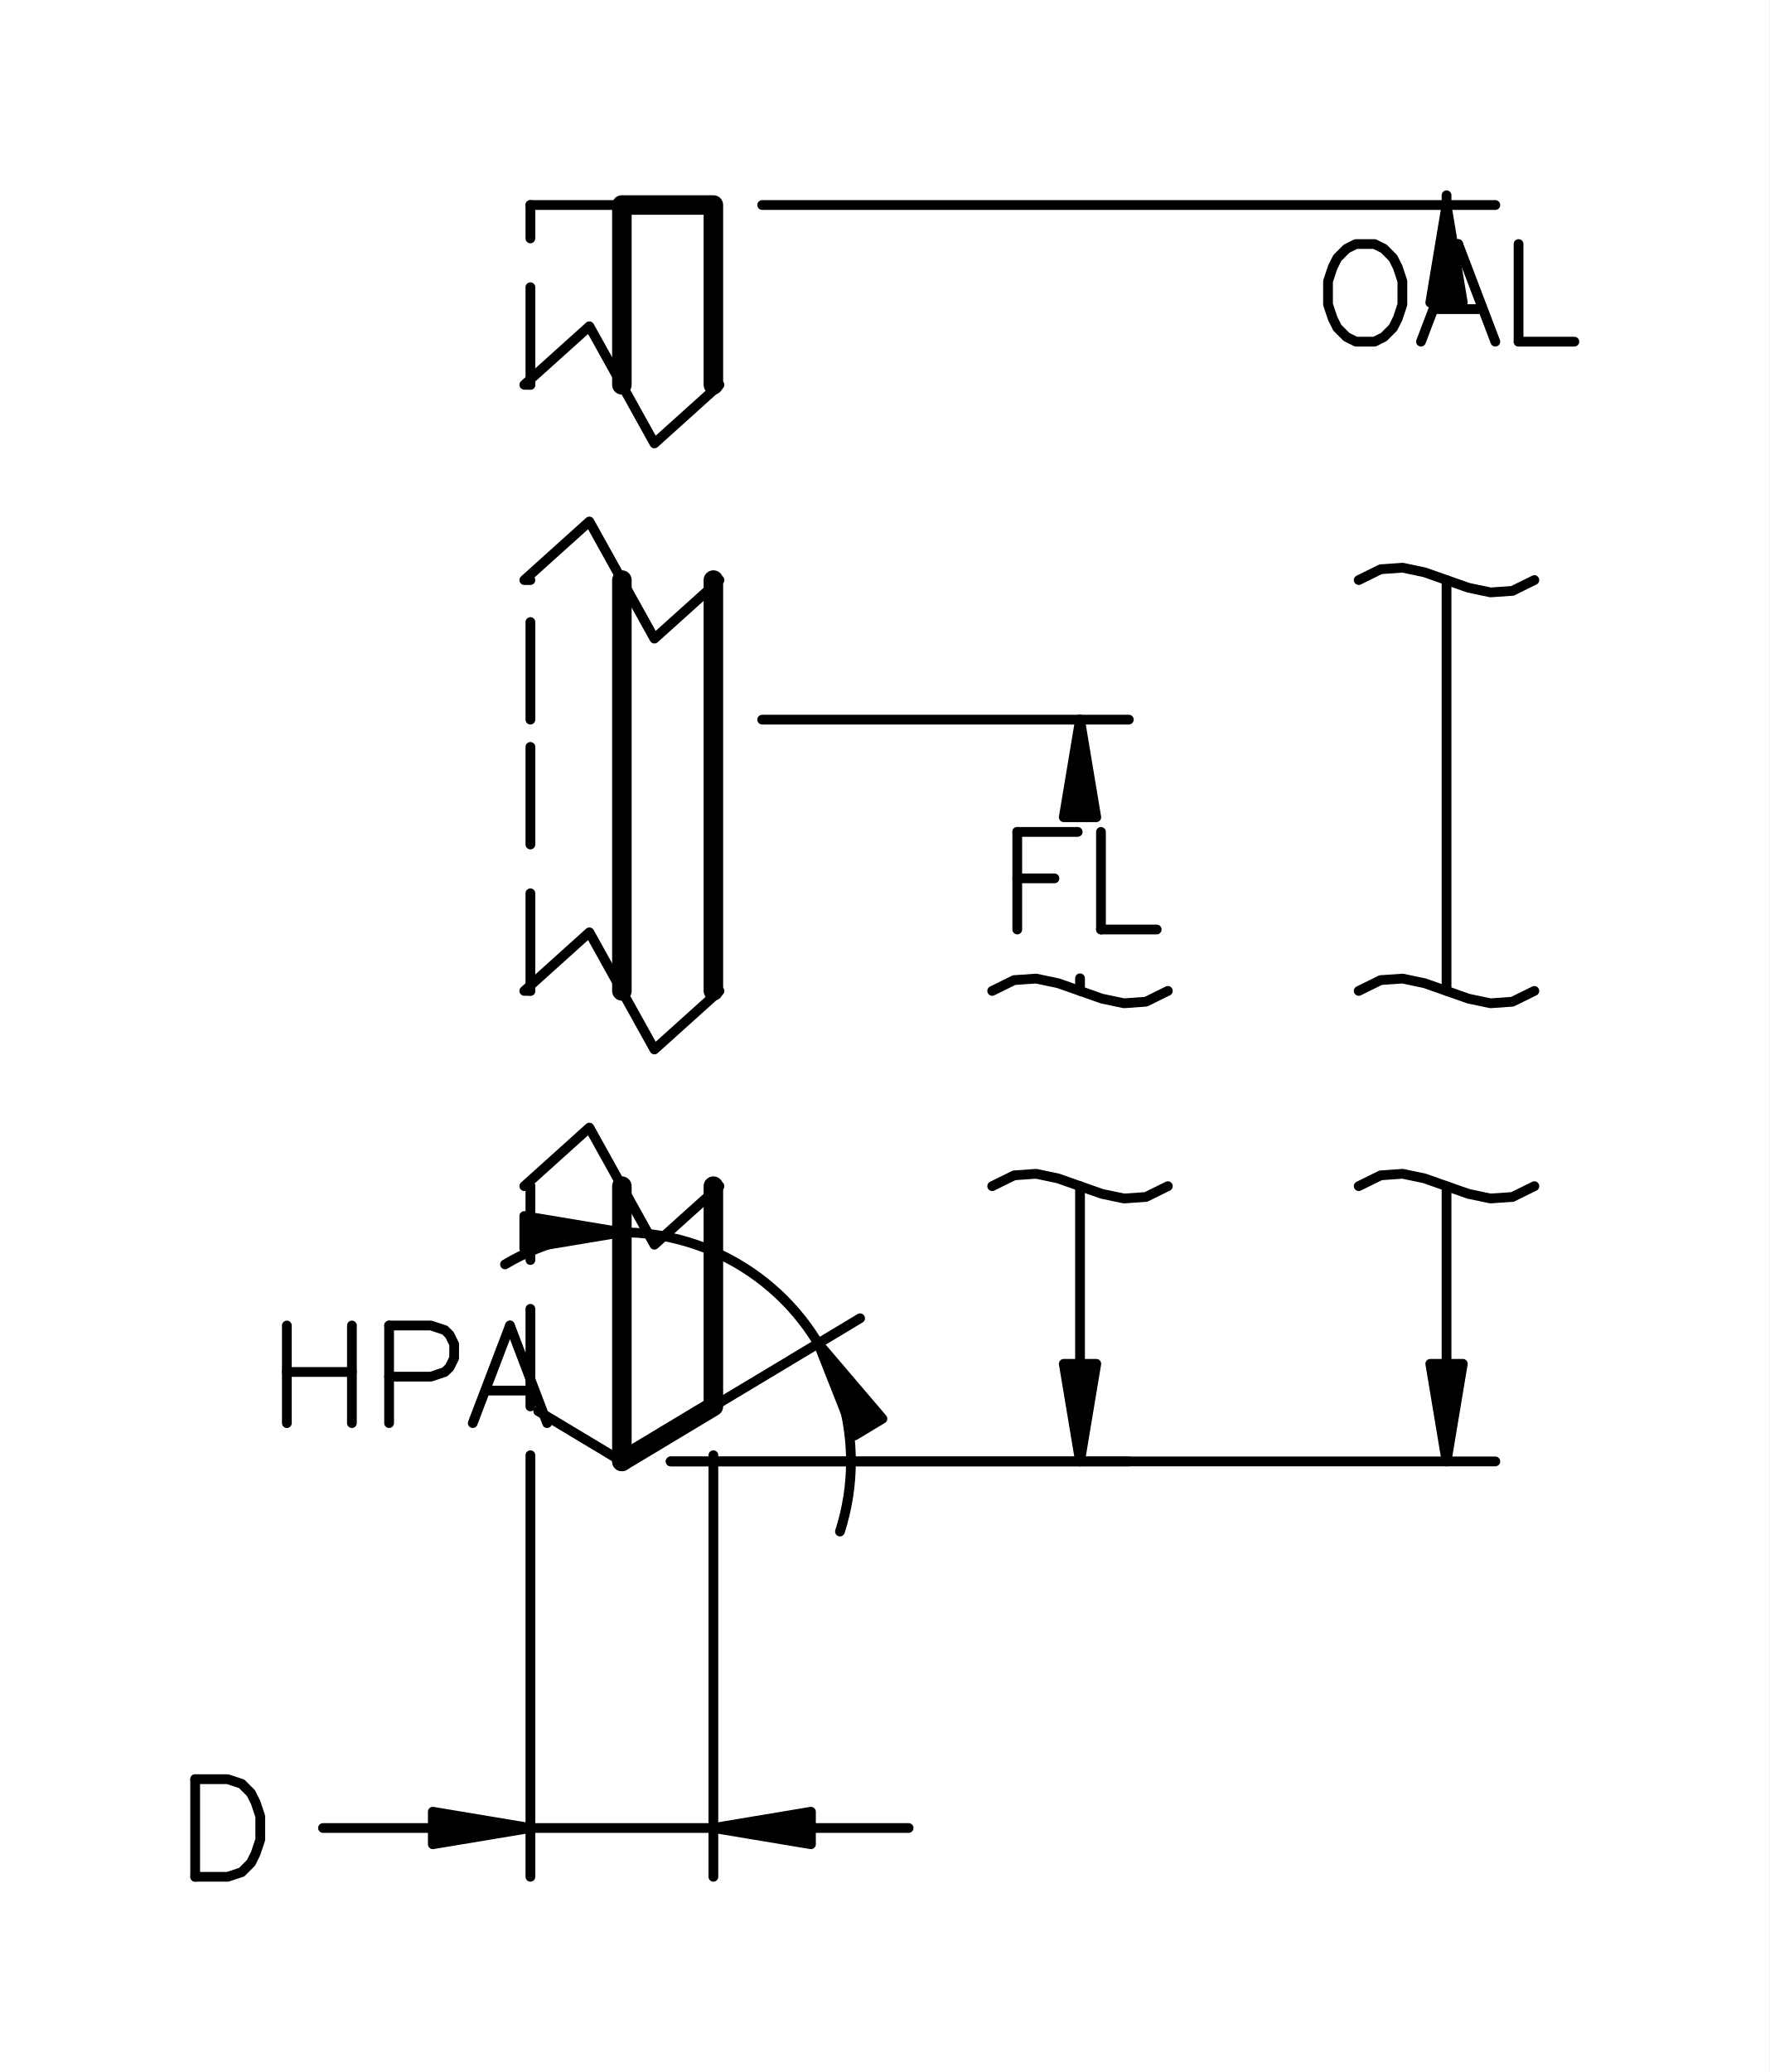
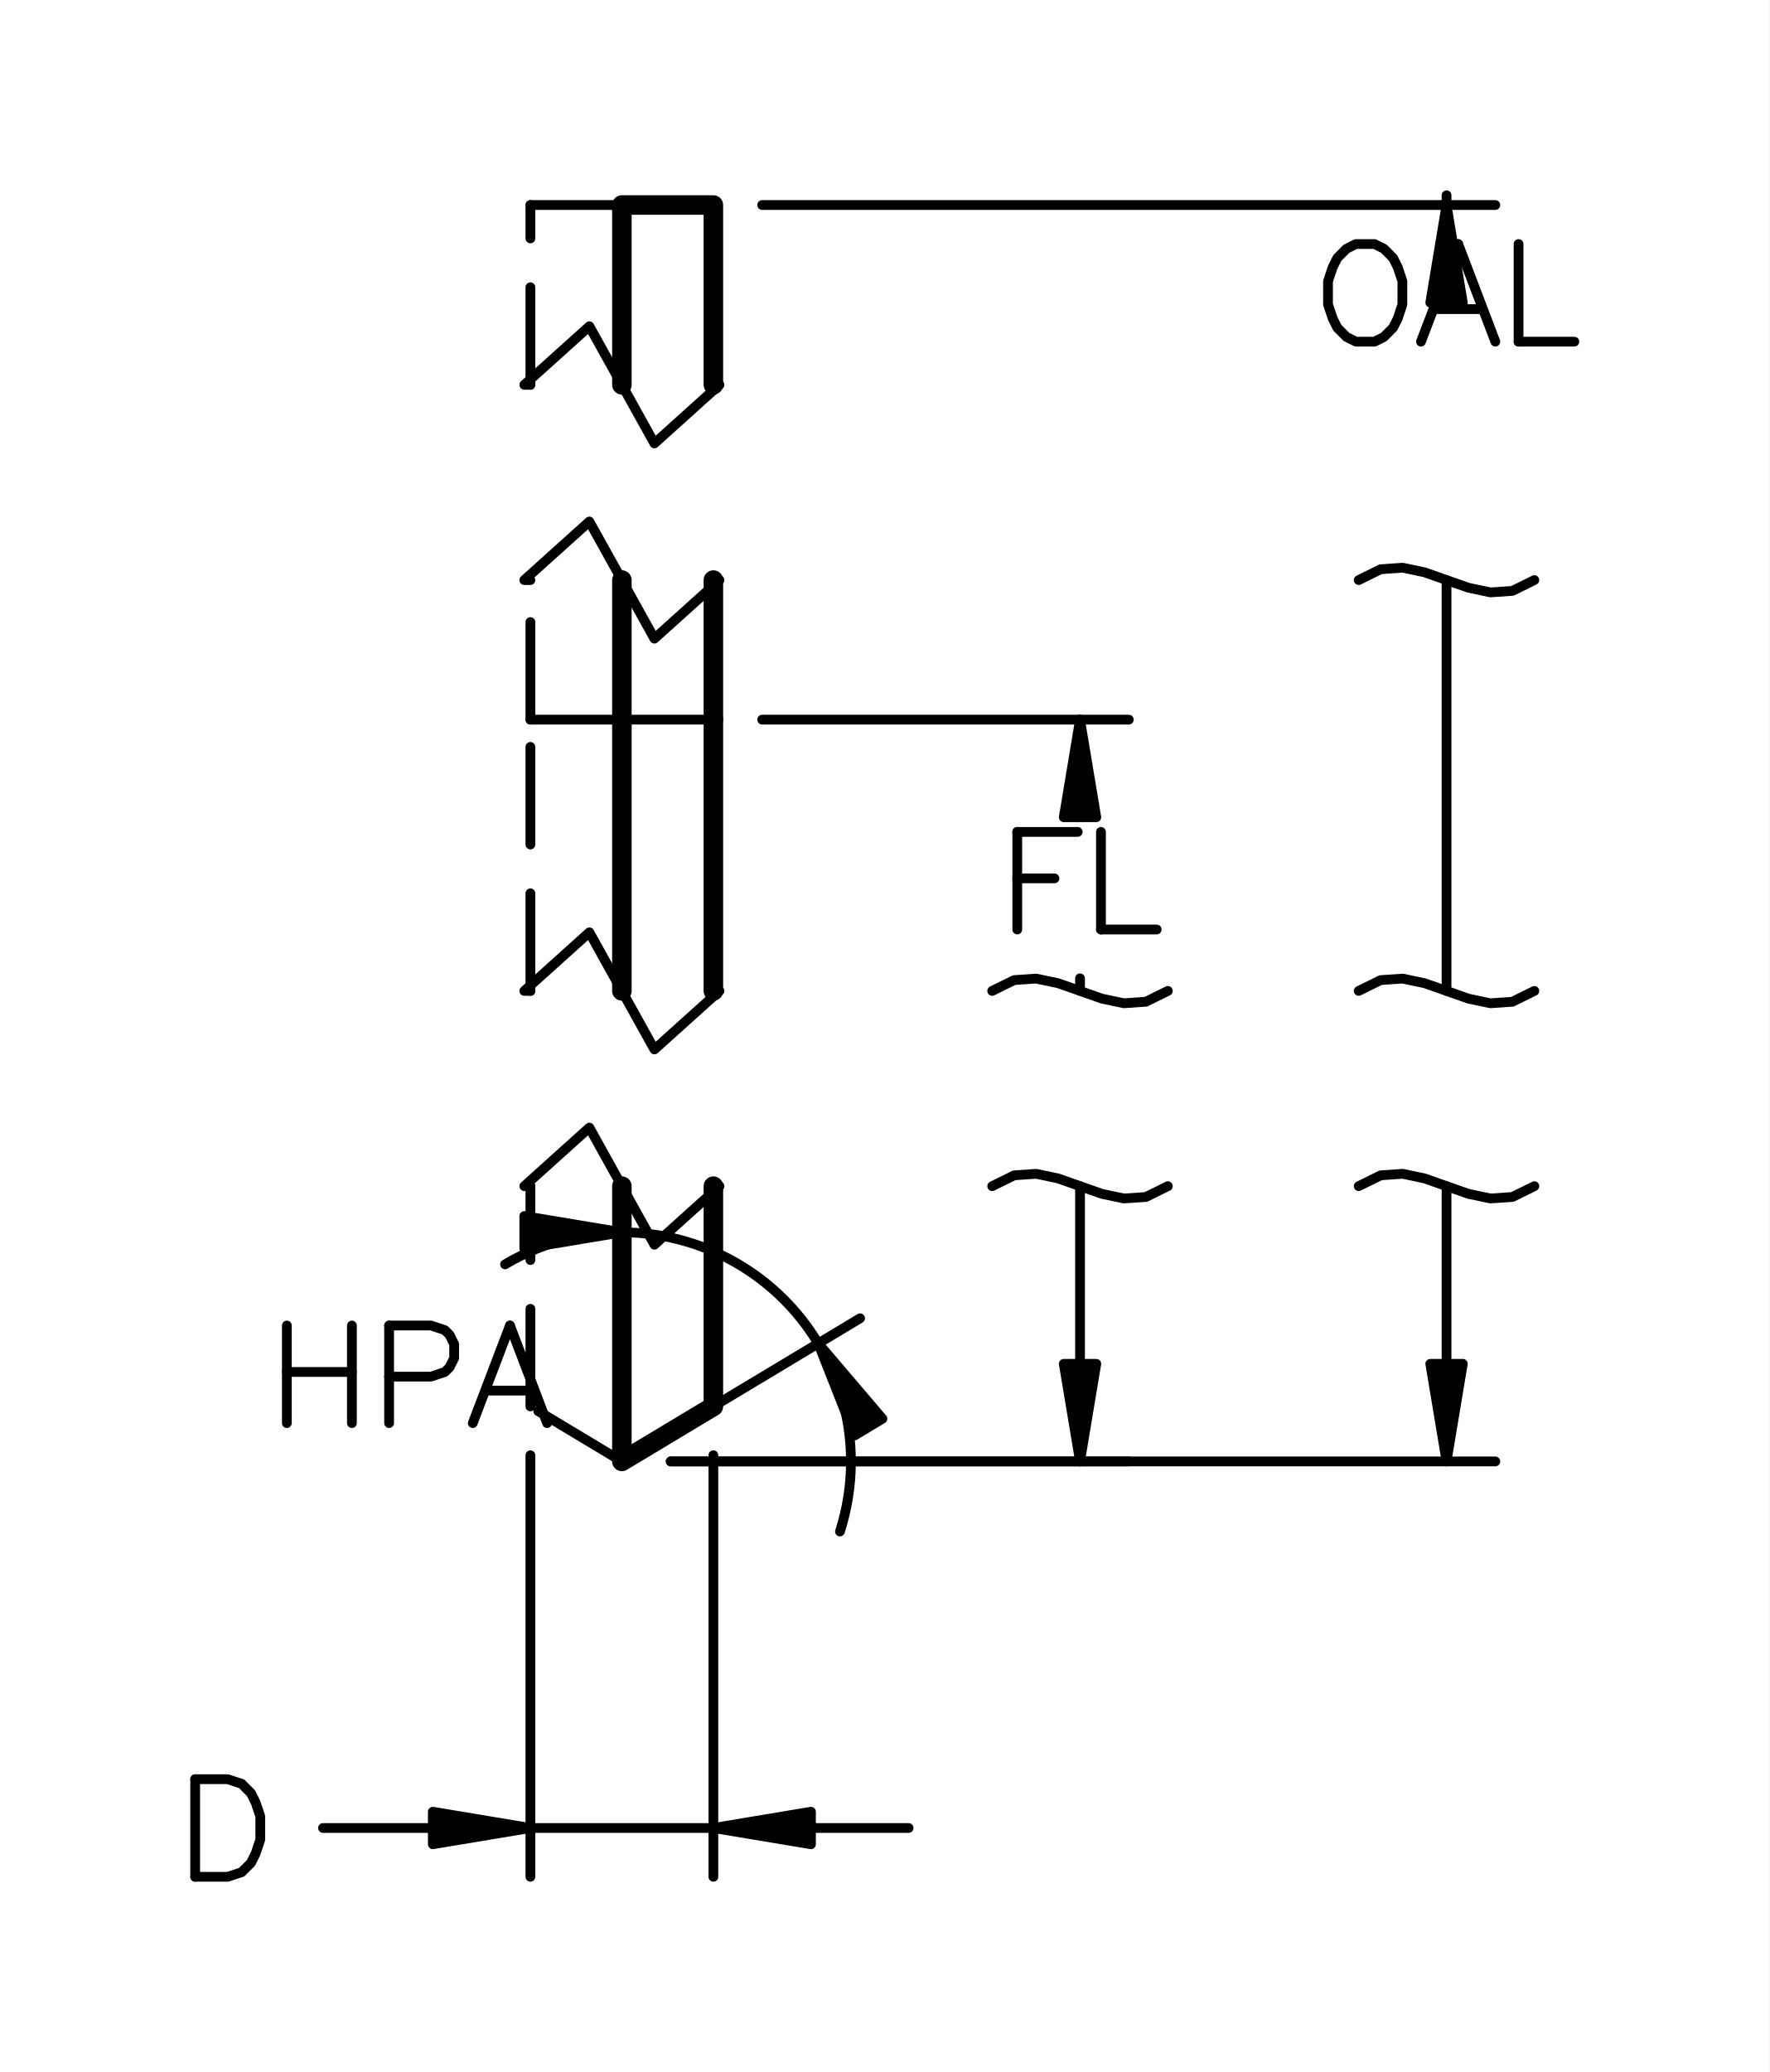
<svg xmlns="http://www.w3.org/2000/svg" width="54.394mm" height="63.68mm" viewBox="-13.574 -31.893 38.624 45.218">
  <rect x="-13.574" y="-31.893" width="38.624" height="45.218" class="paper" fill="white" />
-   <path d="M 0 0 L 1.997 -1.2 L 1.997 -6.007" class="ink" fill="none" stroke="black" stroke-width="0.426" stroke-linecap="round" stroke-linejoin="round" />
-   <path d="M 0 -6.007 L 0 0" class="ink" fill="none" stroke="black" stroke-width="0.426" stroke-linecap="round" stroke-linejoin="round" />
-   <path d="M 1.997 -10.268 L 1.997 -16.188 L 1.997 -19.234" class="ink" fill="none" stroke="black" stroke-width="0.426" stroke-linecap="round" stroke-linejoin="round" />
-   <path d="M 0 -19.234 L 0 -10.268" class="ink" fill="none" stroke="black" stroke-width="0.426" stroke-linecap="round" stroke-linejoin="round" />
+   <path d="M 0 -6.007 L 0 0 L 1.997 -1.2 L 1.997 -6.007" class="ink" fill="none" stroke="black" stroke-width="0.426" stroke-linecap="round" stroke-linejoin="round" />
+   <path d="M 0 -16.188 L 0 -10.268" class="ink" fill="none" stroke="black" stroke-width="0.426" stroke-linecap="round" stroke-linejoin="round" />
+   <path d="M 1.997 -10.268 L 1.997 -16.188" class="ink" fill="none" stroke="black" stroke-width="0.426" stroke-linecap="round" stroke-linejoin="round" />
+   <path d="M 1.997 -16.188 L 1.997 -19.234" class="ink" fill="none" stroke="black" stroke-width="0.426" stroke-linecap="round" stroke-linejoin="round" />
+   <path d="M 0 -19.234 L 0 -16.188" class="ink" fill="none" stroke="black" stroke-width="0.426" stroke-linecap="round" stroke-linejoin="round" />
  <path d="M 1.997 -23.495 L 1.997 -27.419 L 0 -27.419 L 0 -23.495" class="ink" fill="none" stroke="black" stroke-width="0.426" stroke-linecap="round" stroke-linejoin="round" />
  <path d="M 0 0 L -1.997 -1.2" class="ink" fill="none" stroke="black" stroke-dasharray="2.13 1.065" stroke-width="0.213" stroke-linecap="round" stroke-linejoin="round" />
  <path d="M -1.997 -1.2 L -1.997 -6.007" class="ink" fill="none" stroke="black" stroke-dasharray="2.13 1.065" stroke-width="0.213" stroke-linecap="round" stroke-linejoin="round" />
  <path d="M -1.997 -10.268 L -1.997 -16.188" class="ink" fill="none" stroke="black" stroke-dasharray="2.13 1.065" stroke-width="0.213" stroke-linecap="round" stroke-linejoin="round" />
+   <path d="M -1.997 -16.188 L 0 -16.188" class="ink" fill="none" stroke="black" stroke-dasharray="2.13 1.065" stroke-width="0.213" stroke-linecap="round" stroke-linejoin="round" />
  <path d="M -1.997 -16.188 L -1.997 -19.234" class="ink" fill="none" stroke="black" stroke-dasharray="2.13 1.065" stroke-width="0.213" stroke-linecap="round" stroke-linejoin="round" />
  <path d="M -1.997 -23.495 L -1.997 -27.419" class="ink" fill="none" stroke="black" stroke-dasharray="2.13 1.065" stroke-width="0.213" stroke-linecap="round" stroke-linejoin="round" />
  <path d="M -1.997 -27.419 L 0 -27.419" class="ink" fill="none" stroke="black" stroke-dasharray="2.13 1.065" stroke-width="0.213" stroke-linecap="round" stroke-linejoin="round" />
+   <path d="M 0 -16.188 L 1.997 -16.188" class="ink" fill="none" stroke="black" stroke-width="0.213" stroke-linecap="round" stroke-linejoin="round" />
  <path d="M 4.76 1.53 A 5 5 0 0 0 -2.551 -4.3" class="ink" fill="none" stroke="black" stroke-width="0.213" stroke-linecap="round" stroke-linejoin="round" />
  <path d="M 4.286 -2.575 L 5.687 -0.932 L 5.079 -0.566 L 4.286 -2.575" class="ink solid" fill="black" stroke="black" stroke-width="0.213" stroke-linecap="round" stroke-linejoin="round" />
  <path d="M 0 -5 L -2.13 -4.645 L -2.13 -5.355 L 0 -5" class="ink solid" fill="black" stroke="black" stroke-width="0.213" stroke-linecap="round" stroke-linejoin="round" />
  <g>
    <rect x="-9.443" y="-5.096" width="9.941" height="6.391" fill="none" pointer-events="all" />
    <path d="M -7.313 -2.966 L -7.313 -0.836" class="ink" fill="none" stroke="black" stroke-width="0.213" stroke-linecap="round" stroke-linejoin="round" />
    <path d="M -5.893 -2.966 L -5.893 -0.836" class="ink" fill="none" stroke="black" stroke-width="0.213" stroke-linecap="round" stroke-linejoin="round" />
    <path d="M -7.313 -1.952 L -5.893 -1.952" class="ink" fill="none" stroke="black" stroke-width="0.213" stroke-linecap="round" stroke-linejoin="round" />
    <path d="M -5.081 -2.966 L -5.081 -0.836" class="ink" fill="none" stroke="black" stroke-width="0.213" stroke-linecap="round" stroke-linejoin="round" />
    <path d="M -5.081 -2.966 L -4.168 -2.966 L -3.864 -2.865 L -3.762 -2.763 L -3.661 -2.56 L -3.661 -2.256 L -3.762 -2.053 L -3.864 -1.952 L -4.168 -1.85 L -5.081 -1.85" class="ink" fill="none" stroke="black" stroke-width="0.213" stroke-linecap="round" stroke-linejoin="round" />
    <path d="M -2.443 -2.966 L -3.255 -0.836" class="ink" fill="none" stroke="black" stroke-width="0.213" stroke-linecap="round" stroke-linejoin="round" />
    <path d="M -2.443 -2.966 L -1.632 -0.836" class="ink" fill="none" stroke="black" stroke-width="0.213" stroke-linecap="round" stroke-linejoin="round" />
    <path d="M -2.951 -1.546 L -1.936 -1.546" class="ink" fill="none" stroke="black" stroke-width="0.213" stroke-linecap="round" stroke-linejoin="round" />
  </g>
  <path d="M 1.997 -1.2 L 5.199 -3.124" class="ink" fill="none" stroke="black" stroke-width="0.213" stroke-linecap="round" stroke-linejoin="round" />
  <path d="M -1.997 -0.135 L -1.997 9.065" class="ink" fill="none" stroke="black" stroke-width="0.213" stroke-linecap="round" stroke-linejoin="round" />
  <path d="M 1.997 -0.135 L 1.997 9.065" class="ink" fill="none" stroke="black" stroke-width="0.213" stroke-linecap="round" stroke-linejoin="round" />
  <path d="M -6.524 8 L 6.258 8" class="ink" fill="none" stroke="black" stroke-width="0.213" stroke-linecap="round" stroke-linejoin="round" />
  <path d="M -1.997 8 L -4.127 8.355 L -4.127 7.645 L -1.997 8" class="ink solid" fill="black" stroke="black" stroke-width="0.213" stroke-linecap="round" stroke-linejoin="round" />
  <path d="M 1.997 8 L 4.127 7.645 L 4.127 8.355 L 1.997 8" class="ink solid" fill="black" stroke="black" stroke-width="0.213" stroke-linecap="round" stroke-linejoin="round" />
  <g>
    <rect x="-11.444" y="4.805" width="5.681" height="6.391" fill="none" pointer-events="all" />
    <path d="M -9.314 6.935 L -9.314 9.065" class="ink" fill="none" stroke="black" stroke-width="0.213" stroke-linecap="round" stroke-linejoin="round" />
    <path d="M -9.314 6.935 L -8.604 6.935 L -8.299 7.036 L -8.096 7.239 L -7.995 7.442 L -7.893 7.746 L -7.893 8.254 L -7.995 8.558 L -8.096 8.761 L -8.299 8.964 L -8.604 9.065 L -9.314 9.065" class="ink" fill="none" stroke="black" stroke-width="0.213" stroke-linecap="round" stroke-linejoin="round" />
  </g>
  <path d="M 1.065 0 L 11.065 0" class="ink" fill="none" stroke="black" stroke-width="0.213" stroke-linecap="round" stroke-linejoin="round" />
  <path d="M 3.062 -16.188 L 11.065 -16.188" class="ink" fill="none" stroke="black" stroke-width="0.213" stroke-linecap="round" stroke-linejoin="round" />
  <path d="M 10 0 L 10 -6.007" class="ink" fill="none" stroke="black" stroke-width="0.213" stroke-linecap="round" stroke-linejoin="round" />
  <path d="M 10 -10.268 L 10 -10.543" class="ink" fill="none" stroke="black" stroke-width="0.213" stroke-linecap="round" stroke-linejoin="round" />
  <path d="M 10 -14.803 L 10 -16.188" class="ink" fill="none" stroke="black" stroke-width="0.213" stroke-linecap="round" stroke-linejoin="round" />
  <path d="M 10 0 L 9.645 -2.13 L 10.355 -2.13 L 10 0" class="ink solid" fill="black" stroke="black" stroke-width="0.213" stroke-linecap="round" stroke-linejoin="round" />
  <path d="M 10 -16.188 L 10.355 -14.058 L 9.645 -14.058 L 10 -16.188" class="ink solid" fill="black" stroke="black" stroke-width="0.213" stroke-linecap="round" stroke-linejoin="round" />
  <g>
    <rect x="6.5" y="-15.869" width="7.304" height="6.391" fill="none" pointer-events="all" />
    <path d="M 8.63 -13.738 L 8.63 -11.608" class="ink" fill="none" stroke="black" stroke-width="0.213" stroke-linecap="round" stroke-linejoin="round" />
    <path d="M 8.63 -13.738 L 9.949 -13.738" class="ink" fill="none" stroke="black" stroke-width="0.213" stroke-linecap="round" stroke-linejoin="round" />
    <path d="M 8.63 -12.724 L 9.442 -12.724" class="ink" fill="none" stroke="black" stroke-width="0.213" stroke-linecap="round" stroke-linejoin="round" />
    <path d="M 10.457 -13.738 L 10.457 -11.608" class="ink" fill="none" stroke="black" stroke-width="0.213" stroke-linecap="round" stroke-linejoin="round" />
    <path d="M 10.457 -11.608 L 11.674 -11.608" class="ink" fill="none" stroke="black" stroke-width="0.213" stroke-linecap="round" stroke-linejoin="round" />
  </g>
  <path d="M 1.065 0 L 19.065 0" class="ink" fill="none" stroke="black" stroke-width="0.213" stroke-linecap="round" stroke-linejoin="round" />
  <path d="M 3.062 -27.419 L 19.065 -27.419" class="ink" fill="none" stroke="black" stroke-width="0.213" stroke-linecap="round" stroke-linejoin="round" />
  <path d="M 18 0 L 18 -6.007" class="ink" fill="none" stroke="black" stroke-width="0.213" stroke-linecap="round" stroke-linejoin="round" />
  <path d="M 18 -10.268 L 18 -19.234" class="ink" fill="none" stroke="black" stroke-width="0.213" stroke-linecap="round" stroke-linejoin="round" />
  <path d="M 18 -27.632 L 18 -27.419" class="ink" fill="none" stroke="black" stroke-width="0.213" stroke-linecap="round" stroke-linejoin="round" />
  <path d="M 18 0 L 17.645 -2.13 L 18.355 -2.13 L 18 0" class="ink solid" fill="black" stroke="black" stroke-width="0.213" stroke-linecap="round" stroke-linejoin="round" />
  <path d="M 18 -27.419 L 18.355 -25.289 L 17.645 -25.289 L 18 -27.419" class="ink solid" fill="black" stroke="black" stroke-width="0.213" stroke-linecap="round" stroke-linejoin="round" />
  <g>
    <rect x="13.283" y="-28.697" width="9.637" height="6.391" fill="none" pointer-events="all" />
    <path d="M 16.022 -26.567 L 15.819 -26.466 L 15.616 -26.263 L 15.515 -26.06 L 15.413 -25.756 L 15.413 -25.248 L 15.515 -24.944 L 15.616 -24.741 L 15.819 -24.538 L 16.022 -24.437 L 16.428 -24.437 L 16.631 -24.538 L 16.833 -24.741 L 16.935 -24.944 L 17.036 -25.248 L 17.036 -25.756 L 16.935 -26.06 L 16.833 -26.263 L 16.631 -26.466 L 16.428 -26.567 L 16.022 -26.567" class="ink" fill="none" stroke="black" stroke-width="0.213" stroke-linecap="round" stroke-linejoin="round" />
    <path d="M 18.254 -26.567 L 17.442 -24.437" class="ink" fill="none" stroke="black" stroke-width="0.213" stroke-linecap="round" stroke-linejoin="round" />
    <path d="M 18.254 -26.567 L 19.065 -24.437" class="ink" fill="none" stroke="black" stroke-width="0.213" stroke-linecap="round" stroke-linejoin="round" />
    <path d="M 17.746 -25.147 L 18.761 -25.147" class="ink" fill="none" stroke="black" stroke-width="0.213" stroke-linecap="round" stroke-linejoin="round" />
    <path d="M 19.572 -26.567 L 19.572 -24.437" class="ink" fill="none" stroke="black" stroke-width="0.213" stroke-linecap="round" stroke-linejoin="round" />
    <path d="M 19.572 -24.437 L 20.79 -24.437" class="ink" fill="none" stroke="black" stroke-width="0.213" stroke-linecap="round" stroke-linejoin="round" />
  </g>
  <path d="M -1.997 -6.007 L -2.13 -6.007 L -0.71 -7.285 L 0.71 -4.729 L 2.13 -6.007 L 1.997 -6.007" class="ink" fill="none" stroke="black" stroke-width="0.213" stroke-linecap="round" stroke-linejoin="round" />
  <path d="M -1.997 -10.268 L -2.13 -10.268 L -0.71 -11.546 L 0.71 -8.99 L 2.13 -10.268 L 1.997 -10.268" class="ink" fill="none" stroke="black" stroke-width="0.213" stroke-linecap="round" stroke-linejoin="round" />
  <path d="M -1.997 -19.234 L -2.13 -19.234 L -0.71 -20.512 L 0.71 -17.956 L 2.13 -19.234 L 1.997 -19.234" class="ink" fill="none" stroke="black" stroke-width="0.213" stroke-linecap="round" stroke-linejoin="round" />
  <path d="M -1.997 -23.495 L -2.13 -23.495 L -0.71 -24.773 L 0.71 -22.216 L 2.13 -23.495 L 1.997 -23.495" class="ink" fill="none" stroke="black" stroke-width="0.213" stroke-linecap="round" stroke-linejoin="round" />
  <path d="M 8.083 -6.007 L 8.562 -6.243 L 9.041 -6.277 L 9.521 -6.176 L 10 -6.007 L 10.479 -5.839 L 10.959 -5.738 L 11.438 -5.771 L 11.917 -6.007" class="ink" fill="none" stroke="black" stroke-width="0.213" stroke-linecap="round" stroke-linejoin="round" />
  <path d="M 16.083 -6.007 L 16.562 -6.243 L 17.041 -6.277 L 17.521 -6.176 L 18 -6.007 L 18.479 -5.839 L 18.959 -5.738 L 19.438 -5.771 L 19.917 -6.007" class="ink" fill="none" stroke="black" stroke-width="0.213" stroke-linecap="round" stroke-linejoin="round" />
  <path d="M 8.083 -10.268 L 8.562 -10.504 L 9.041 -10.537 L 9.521 -10.436 L 10 -10.268 L 10.479 -10.099 L 10.959 -9.998 L 11.438 -10.032 L 11.917 -10.268" class="ink" fill="none" stroke="black" stroke-width="0.213" stroke-linecap="round" stroke-linejoin="round" />
  <path d="M 16.083 -10.268 L 16.562 -10.504 L 17.041 -10.537 L 17.521 -10.436 L 18 -10.268 L 18.479 -10.099 L 18.959 -9.998 L 19.438 -10.032 L 19.917 -10.268" class="ink" fill="none" stroke="black" stroke-width="0.213" stroke-linecap="round" stroke-linejoin="round" />
  <path d="M 16.083 -19.234 L 16.562 -19.47 L 17.041 -19.504 L 17.521 -19.403 L 18 -19.234 L 18.479 -19.066 L 18.959 -18.965 L 19.438 -18.998 L 19.917 -19.234" class="ink" fill="none" stroke="black" stroke-width="0.213" stroke-linecap="round" stroke-linejoin="round" />
</svg>
